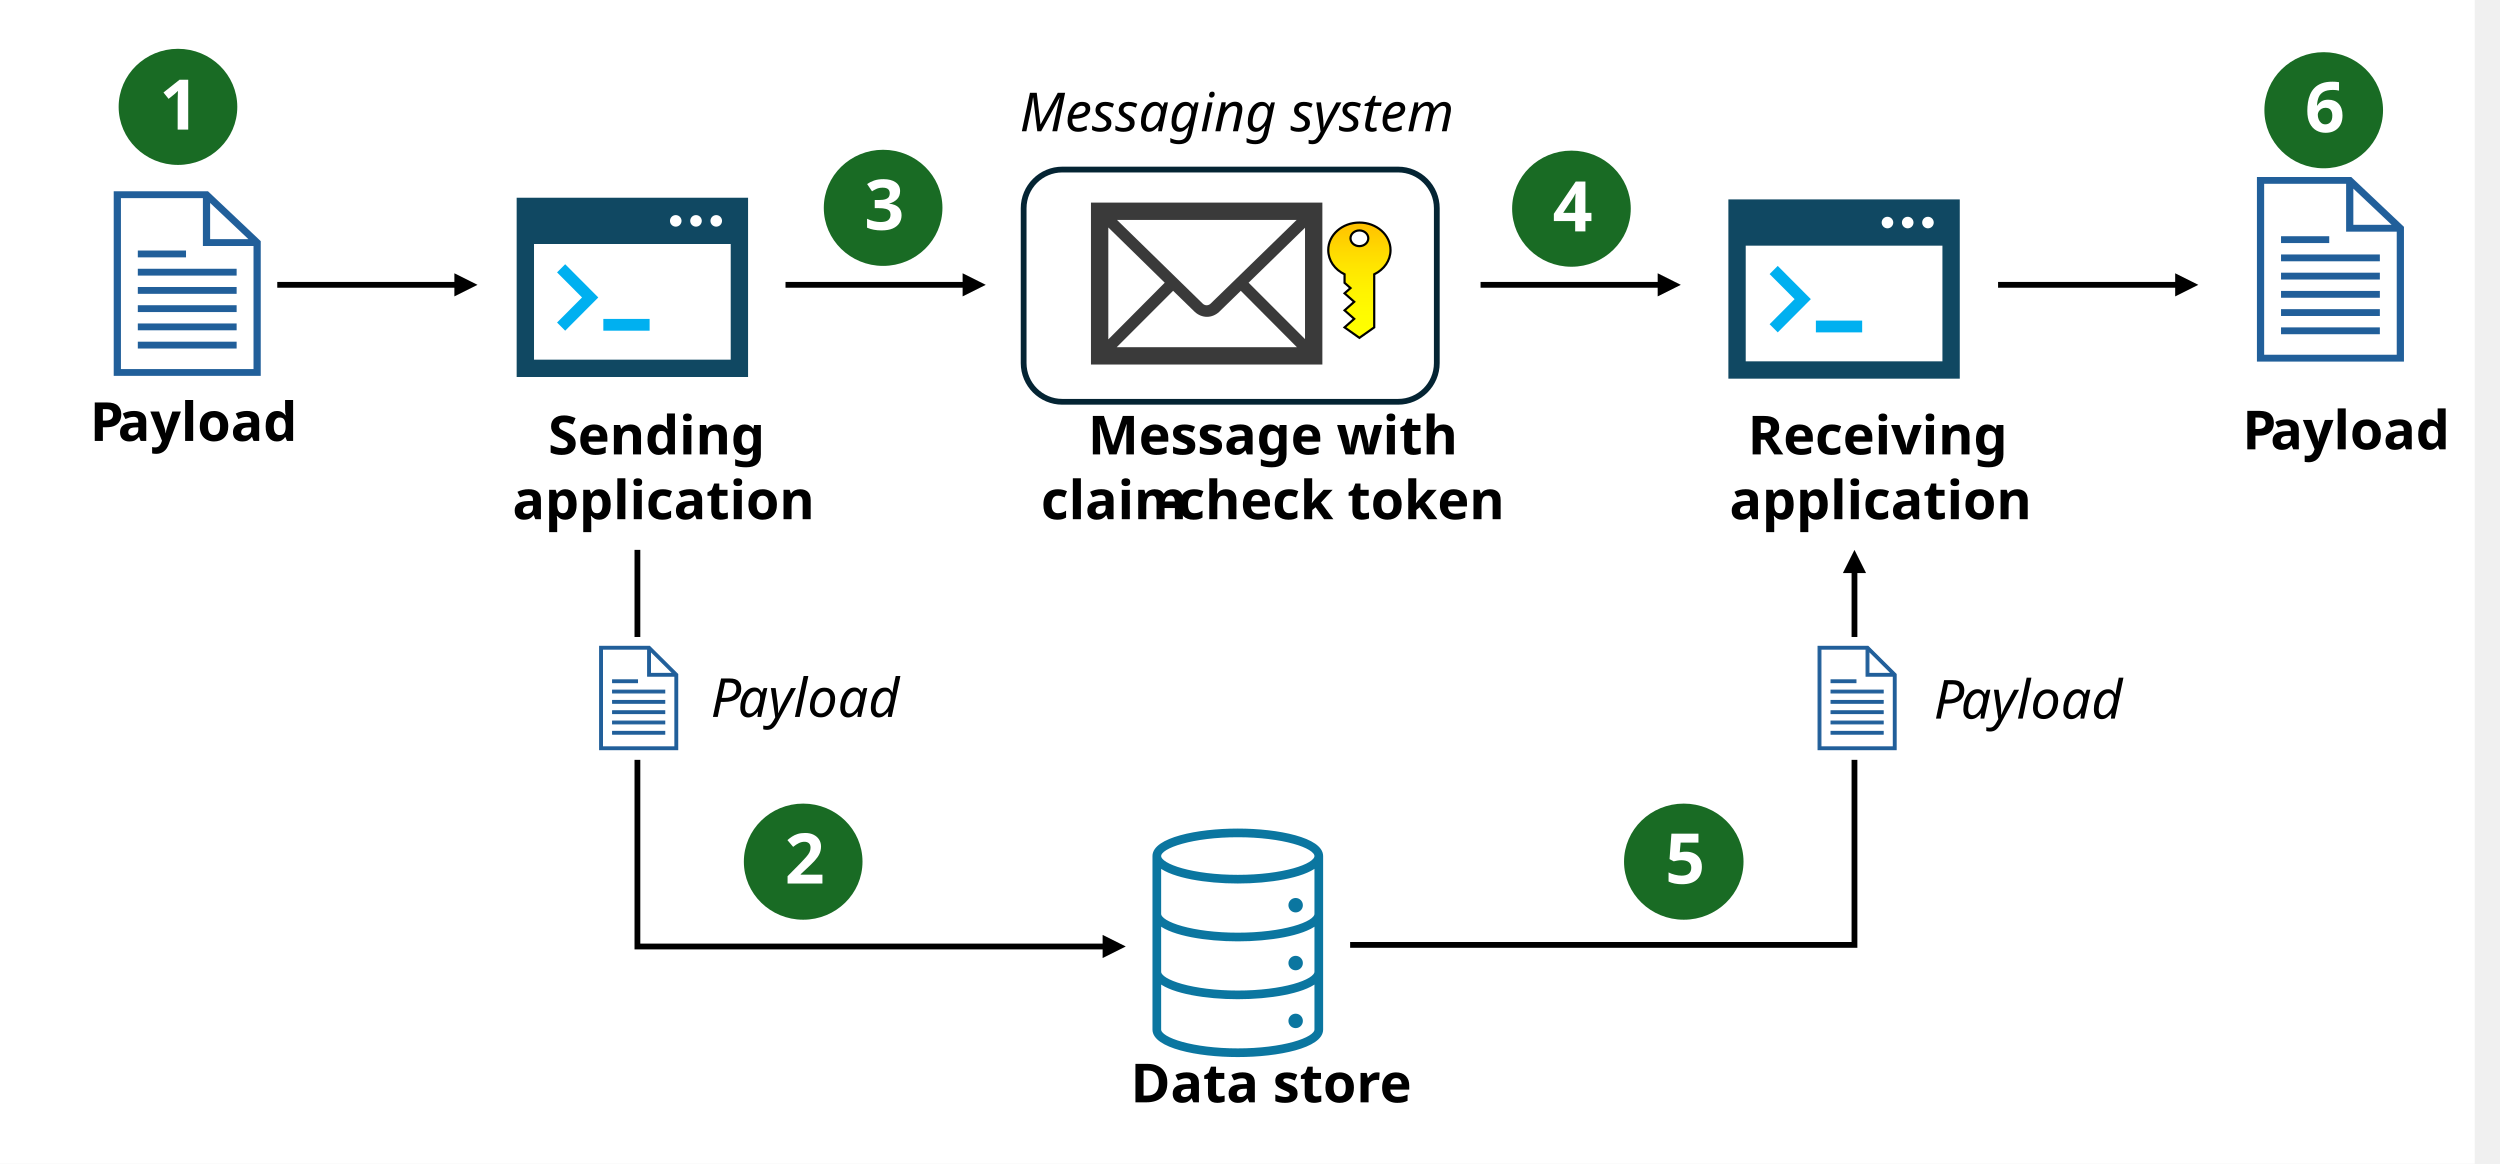
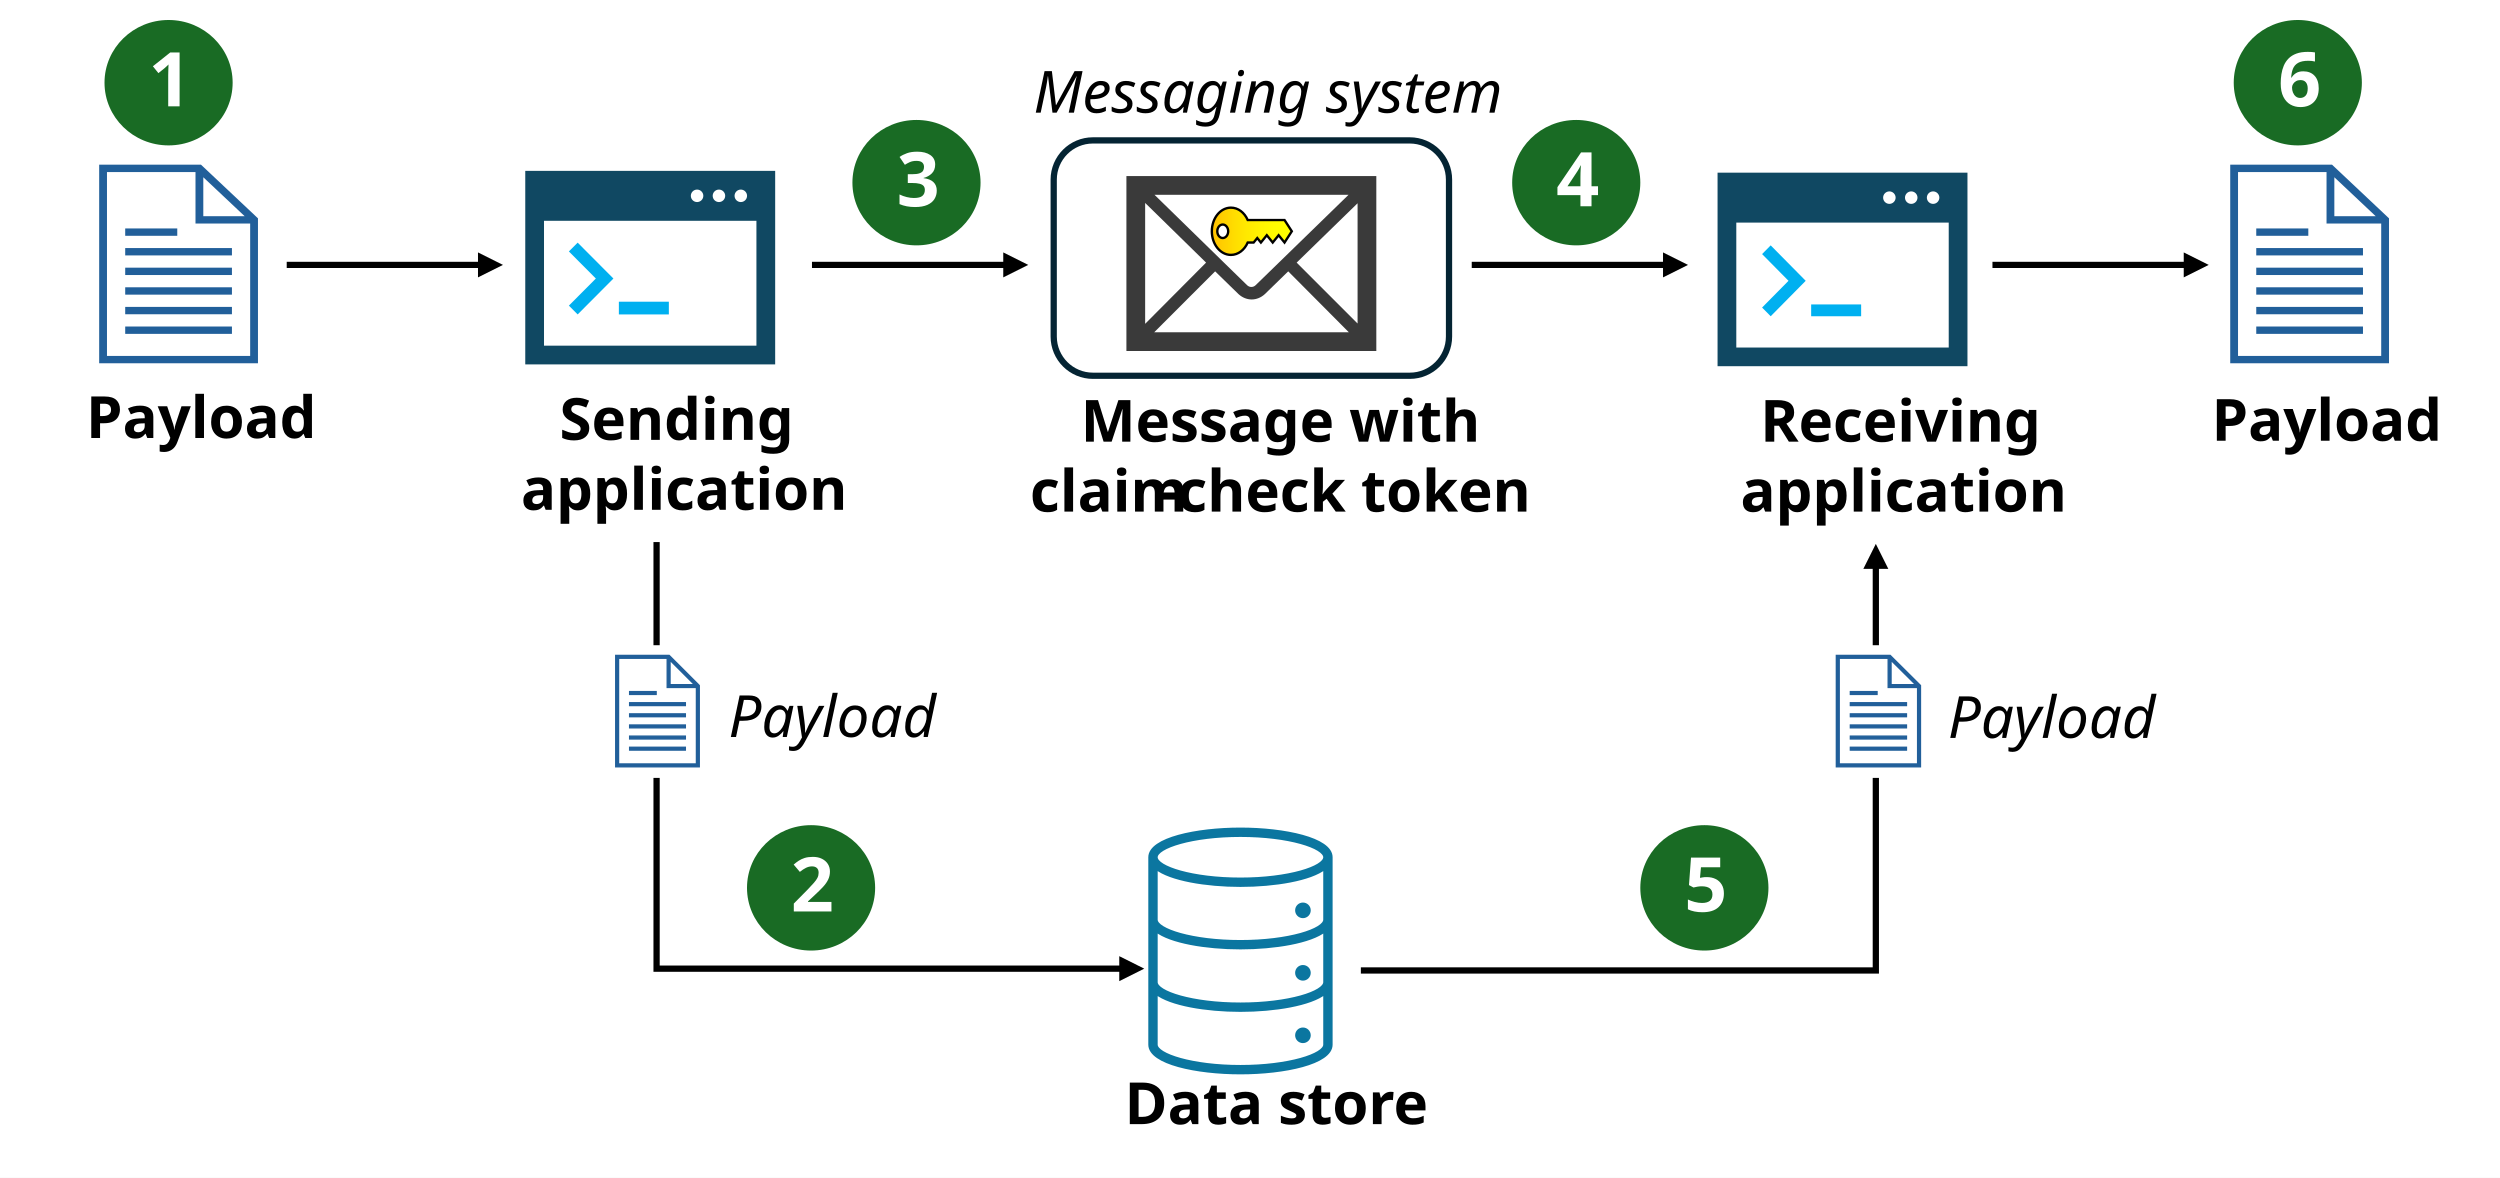
- <svg xmlns="http://www.w3.org/2000/svg" width="2971" height="1383" xml:space="preserve" overflow="hidden">
+ <svg xmlns="http://www.w3.org/2000/svg" width="2751" height="1296" xml:space="preserve" overflow="hidden">
  <defs>
    <clipPath id="clip0">
-       <rect x="749" y="688" width="2971" height="1383" />
+       <rect x="826" y="793" width="2751" height="1296" />
    </clipPath>
-     <linearGradient x1="2364.5" y1="1089.5" x2="2364.5" y2="952.5" gradientUnits="userSpaceOnUse" spreadMethod="reflect" id="fill1">
+     <linearGradient x1="2247.5" y1="1047.5" x2="2159.5" y2="1047.5" gradientUnits="userSpaceOnUse" spreadMethod="reflect" id="fill1">
      <stop offset="0" stop-color="#FFFF00" />
      <stop offset="0.016" stop-color="#FFFE00" />
      <stop offset="0.032" stop-color="#FFFE00" />
      <stop offset="0.048" stop-color="#FFFE00" />
      <stop offset="0.065" stop-color="#FFFE00" />
      <stop offset="0.081" stop-color="#FFFE00" />
      <stop offset="0.097" stop-color="#FFFE00" />
      <stop offset="0.113" stop-color="#FFFD00" />
      <stop offset="0.129" stop-color="#FFFD00" />
      <stop offset="0.145" stop-color="#FFFD00" />
      <stop offset="0.161" stop-color="#FFFC00" />
      <stop offset="0.177" stop-color="#FFFC00" />
      <stop offset="0.194" stop-color="#FFFC00" />
      <stop offset="0.21" stop-color="#FFFB00" />
      <stop offset="0.226" stop-color="#FFFB00" />
      <stop offset="0.242" stop-color="#FFFA00" />
      <stop offset="0.258" stop-color="#FFFA00" />
      <stop offset="0.274" stop-color="#FFF900" />
      <stop offset="0.29" stop-color="#FFF800" />
      <stop offset="0.306" stop-color="#FFF800" />
      <stop offset="0.323" stop-color="#FFF700" />
      <stop offset="0.339" stop-color="#FFF600" />
      <stop offset="0.355" stop-color="#FFF500" />
      <stop offset="0.371" stop-color="#FFF500" />
      <stop offset="0.387" stop-color="#FFF400" />
      <stop offset="0.403" stop-color="#FFF300" />
      <stop offset="0.419" stop-color="#FFF200" />
      <stop offset="0.435" stop-color="#FFF100" />
      <stop offset="0.452" stop-color="#FFF000" />
      <stop offset="0.468" stop-color="#FFEF00" />
      <stop offset="0.484" stop-color="#FFEE00" />
      <stop offset="0.5" stop-color="#FFED00" />
      <stop offset="0.516" stop-color="#FFEC00" />
      <stop offset="0.532" stop-color="#FFEB00" />
      <stop offset="0.548" stop-color="#FFEA00" />
      <stop offset="0.565" stop-color="#FFE900" />
      <stop offset="0.581" stop-color="#FFE800" />
      <stop offset="0.597" stop-color="#FFE700" />
      <stop offset="0.613" stop-color="#FFE500" />
      <stop offset="0.629" stop-color="#FFE400" />
      <stop offset="0.645" stop-color="#FFE300" />
      <stop offset="0.661" stop-color="#FFE100" />
      <stop offset="0.677" stop-color="#FFE000" />
      <stop offset="0.694" stop-color="#FFDF00" />
      <stop offset="0.71" stop-color="#FFDD00" />
      <stop offset="0.726" stop-color="#FFDC00" />
      <stop offset="0.742" stop-color="#FFDB00" />
      <stop offset="0.758" stop-color="#FFD900" />
      <stop offset="0.774" stop-color="#FFD800" />
      <stop offset="0.79" stop-color="#FFD600" />
      <stop offset="0.806" stop-color="#FFD400" />
      <stop offset="0.823" stop-color="#FFD300" />
      <stop offset="0.839" stop-color="#FFD100" />
      <stop offset="0.855" stop-color="#FFD000" />
      <stop offset="0.871" stop-color="#FFCE00" />
      <stop offset="0.887" stop-color="#FFCC00" />
      <stop offset="0.903" stop-color="#FFCA00" />
      <stop offset="0.919" stop-color="#FFC900" />
      <stop offset="0.935" stop-color="#FFC700" />
      <stop offset="0.952" stop-color="#FFC500" />
      <stop offset="0.968" stop-color="#FFC300" />
      <stop offset="0.984" stop-color="#FFC100" />
      <stop offset="1" stop-color="#FFC000" />
    </linearGradient>
  </defs>
-   <g clip-path="url(#clip0)" transform="translate(-749 -688)">
-     <rect x="749" y="688" width="2941" height="1383" fill="#FFFFFF" />
-     <path d="M1420.66 1081 1411 1071.3 1440.68 1041.5 1411 1011.7 1420.66 1002 1460 1041.5Z" fill="#00B0F0" fill-rule="evenodd" />
-     <path d="M1363 923 1363 1136 1638 1136 1638 923 1363 923ZM1600.19 943.613C1603.97 943.613 1607.06 946.705 1607.06 950.484 1607.06 954.263 1603.97 957.355 1600.19 957.355 1596.41 957.355 1593.31 954.263 1593.31 950.484 1593.31 946.705 1596.41 943.613 1600.19 943.613ZM1576.12 943.613C1579.91 943.613 1583 946.705 1583 950.484 1583 954.263 1579.91 957.355 1576.12 957.355 1572.34 957.355 1569.25 954.263 1569.25 950.484 1569.25 946.705 1572.34 943.613 1576.12 943.613ZM1552.06 943.613C1555.84 943.613 1558.94 946.705 1558.94 950.484 1558.94 954.263 1555.84 957.355 1552.06 957.355 1548.28 957.355 1545.19 954.263 1545.19 950.484 1545.19 946.705 1548.28 943.613 1552.06 943.613ZM1617.38 1115.39 1383.62 1115.39 1383.62 977.968 1617.38 977.968 1617.38 1115.39Z" fill="#104862" fill-rule="evenodd" />
-     <path d="M1466 1067 1521 1067 1521 1081 1466 1081Z" fill="#00B0F0" fill-rule="evenodd" />
-     <path d="M1078.5 1023.06 1293.56 1023.06 1293.56 1029.94 1078.5 1029.94ZM1288.98 1012.75 1316.48 1026.5 1288.98 1040.25Z" />
-     <path d="M1682.5 1023.06 1897.56 1023.06 1897.56 1029.94 1682.5 1029.94ZM1892.98 1012.75 1920.48 1026.5 1892.98 1040.25Z" />
-     <path d="M3123.5 1023.06 3338.56 1023.06 3338.56 1029.94 3123.5 1029.94ZM3333.98 1012.75 3361.48 1026.5 3333.98 1040.25Z" />
-     <text font-family="Calibri,Calibri_MSFontService,sans-serif" font-weight="700" font-size="64" transform="matrix(1 0 0 1 855.837 1212)">P</text>
-     <text font-family="Calibri,Calibri_MSFontService,sans-serif" font-weight="700" font-size="64" transform="matrix(1 0 0 1 888.952 1212)">ayload</text>
-     <text font-family="Calibri,Calibri_MSFontService,sans-serif" font-weight="700" font-size="64" transform="matrix(1 0 0 1 1400.46 1228)">Sending </text>
-     <text font-family="Calibri,Calibri_MSFontService,sans-serif" font-weight="700" font-size="64" transform="matrix(1 0 0 1 1357.97 1305)">application</text>
-     <path d="M2508.5 1023.06 2723.56 1023.06 2723.56 1029.94 2508.5 1029.94ZM2718.98 1012.75 2746.48 1026.5 2718.98 1040.25Z" />
-     <text font-family="Calibri,Calibri_MSFontService,sans-serif" font-weight="700" font-size="64" transform="matrix(1 0 0 1 2826.06 1228)">Receiving </text>
-     <text font-family="Calibri,Calibri_MSFontService,sans-serif" font-weight="700" font-size="64" transform="matrix(1 0 0 1 2804.29 1305)">application</text>
-     <text font-family="Calibri,Calibri_MSFontService,sans-serif" font-weight="700" font-size="64" transform="matrix(1 0 0 1 3413.93 1222)">P</text>
-     <text font-family="Calibri,Calibri_MSFontService,sans-serif" font-weight="700" font-size="64" transform="matrix(1 0 0 1 3447.05 1222)">ayload</text>
-     <path d="M890 815C890 776.892 921.564 746 960.5 746 999.436 746 1031 776.892 1031 815 1031 853.108 999.436 884 960.5 884 921.564 884 890 853.108 890 815Z" fill="#196B24" fill-rule="evenodd" />
-     <text fill="#FFFFFF" font-family="Aptos,Aptos_MSFontService,sans-serif" font-weight="700" font-size="83" transform="matrix(1 0 0 1 938.388 842)">1</text>
-     <path d="M1633 1712C1633 1673.89 1664.56 1643 1703.5 1643 1742.44 1643 1774 1673.89 1774 1712 1774 1750.11 1742.44 1781 1703.5 1781 1664.56 1781 1633 1750.11 1633 1712Z" fill="#196B24" fill-rule="evenodd" />
-     <text fill="#FFFFFF" font-family="Aptos,Aptos_MSFontService,sans-serif" font-weight="700" font-size="83" transform="matrix(1 0 0 1 1681.63 1738)">2</text>
-     <path d="M0-3.438 474.733-3.438 474.733 557.445 467.858 557.445 467.858 0 471.296 3.438 0 3.438ZM485.046 552.861 471.296 580.361 457.546 552.861Z" transform="matrix(1.83697e-16 1 1 -1.83697e-16 1506.5 1341.5)" />
-     <path d="M1728 935C1728 896.892 1759.56 866 1798.5 866 1837.44 866 1869 896.892 1869 935 1869 973.108 1837.44 1004 1798.5 1004 1759.56 1004 1728 973.108 1728 935Z" fill="#196B24" fill-rule="evenodd" />
-     <text fill="#FFFFFF" font-family="Aptos,Aptos_MSFontService,sans-serif" font-weight="700" font-size="83" transform="matrix(1 0 0 1 1776.26 961)">3</text>
-     <path d="M2546 936C2546 897.892 2577.56 867 2616.5 867 2655.44 867 2687 897.892 2687 936 2687 974.108 2655.44 1005 2616.5 1005 2577.56 1005 2546 974.108 2546 936Z" fill="#196B24" fill-rule="evenodd" />
-     <text fill="#FFFFFF" font-family="Aptos,Aptos_MSFontService,sans-serif" font-weight="700" font-size="83" transform="matrix(1 0 0 1 2594.2 963)">4</text>
-     <path d="M0-3.438 602.792-3.438 602.792 446.498 595.917 446.498 595.917 0 599.354 3.438 0 3.438ZM613.104 441.915 599.354 469.415 585.604 441.915Z" transform="matrix(1 0 0 -1 2353.5 1810.91)" />
-     <path d="M2679 1712C2679 1673.89 2710.79 1643 2750 1643 2789.21 1643 2821 1673.89 2821 1712 2821 1750.11 2789.21 1781 2750 1781 2710.79 1781 2679 1750.11 2679 1712Z" fill="#196B24" fill-rule="evenodd" />
-     <text fill="#FFFFFF" font-family="Aptos,Aptos_MSFontService,sans-serif" font-weight="700" font-size="83" transform="matrix(1 0 0 1 2727.85 1738)">5</text>
-     <path d="M2861.66 1083 2852 1073.3 2881.68 1043.5 2852 1013.7 2861.66 1004 2901 1043.5Z" fill="#00B0F0" fill-rule="evenodd" />
-     <path d="M2803 925 2803 1138 3078 1138 3078 925 2803 925ZM3040.19 945.613C3043.97 945.613 3047.06 948.705 3047.06 952.484 3047.06 956.263 3043.97 959.355 3040.19 959.355 3036.41 959.355 3033.31 956.263 3033.31 952.484 3033.31 948.705 3036.41 945.613 3040.19 945.613ZM3016.12 945.613C3019.91 945.613 3023 948.705 3023 952.484 3023 956.263 3019.91 959.355 3016.12 959.355 3012.34 959.355 3009.25 956.263 3009.25 952.484 3009.25 948.705 3012.34 945.613 3016.12 945.613ZM2992.06 945.613C2995.84 945.613 2998.94 948.705 2998.94 952.484 2998.94 956.263 2995.84 959.355 2992.06 959.355 2988.28 959.355 2985.19 956.263 2985.19 952.484 2985.19 948.705 2988.28 945.613 2992.06 945.613ZM3057.38 1117.39 2823.62 1117.39 2823.62 979.968 3057.38 979.968 3057.38 1117.39Z" fill="#104862" fill-rule="evenodd" />
-     <path d="M2907 1069 2962 1069 2962 1083 2907 1083Z" fill="#00B0F0" fill-rule="evenodd" />
-     <rect x="1455" y="1445" width="105" height="146" fill="#FFFFFF" />
+   <g clip-path="url(#clip0)" transform="translate(-826 -793)">
+     <rect x="826" y="793" width="2751" height="1296" fill="#FFFFFF" />
+     <path d="M1461.66 1139 1452 1129.3 1481.68 1099.5 1452 1069.7 1461.66 1060 1501 1099.5Z" fill="#00B0F0" fill-rule="evenodd" />
+     <path d="M1404 981 1404 1194 1679 1194 1679 981 1404 981ZM1641.19 1001.61C1644.97 1001.61 1648.06 1004.71 1648.06 1008.48 1648.06 1012.26 1644.97 1015.35 1641.19 1015.35 1637.41 1015.35 1634.31 1012.26 1634.31 1008.48 1634.31 1004.71 1637.41 1001.61 1641.19 1001.61ZM1617.12 1001.61C1620.91 1001.61 1624 1004.71 1624 1008.48 1624 1012.26 1620.91 1015.35 1617.12 1015.35 1613.34 1015.35 1610.25 1012.26 1610.25 1008.48 1610.25 1004.71 1613.34 1001.61 1617.12 1001.61ZM1593.06 1001.61C1596.84 1001.61 1599.94 1004.71 1599.94 1008.48 1599.94 1012.26 1596.84 1015.35 1593.06 1015.35 1589.28 1015.35 1586.19 1012.26 1586.19 1008.48 1586.19 1004.71 1589.28 1001.61 1593.06 1001.61ZM1658.37 1173.39 1424.62 1173.39 1424.62 1035.97 1658.37 1035.97 1658.37 1173.39Z" fill="#104862" fill-rule="evenodd" />
+     <path d="M1507 1125 1562 1125 1562 1139 1507 1139Z" fill="#00B0F0" fill-rule="evenodd" />
+     <path d="M1141.5 1081.06 1356.56 1081.06 1356.56 1087.94 1141.5 1087.94ZM1351.98 1070.75 1379.48 1084.5 1351.98 1098.25Z" />
+     <path d="M1719.5 1081.06 1934.56 1081.06 1934.56 1087.94 1719.5 1087.94ZM1929.98 1070.75 1957.48 1084.5 1929.98 1098.25Z" />
+     <path d="M3018.5 1081.06 3233.56 1081.06 3233.56 1087.94 3018.5 1087.94ZM3228.98 1070.75 3256.48 1084.5 3228.98 1098.25Z" />
+     <text font-family="Calibri,Calibri_MSFontService,sans-serif" font-weight="700" font-size="64" transform="matrix(1 0 0 1 920.677 1275)">Payload</text>
+     <text font-family="Calibri,Calibri_MSFontService,sans-serif" font-weight="700" font-size="64" transform="matrix(1 0 0 1 1441.71 1277)">Sending </text>
+     <text font-family="Calibri,Calibri_MSFontService,sans-serif" font-weight="700" font-size="64" transform="matrix(1 0 0 1 1399.23 1354)">application</text>
+     <path d="M2445.5 1081.06 2660.56 1081.06 2660.56 1087.94 2445.5 1087.94ZM2655.98 1070.75 2683.48 1084.5 2655.98 1098.25Z" />
+     <text font-family="Calibri,Calibri_MSFontService,sans-serif" font-weight="700" font-size="64" transform="matrix(1 0 0 1 2762.97 1279)">Receiving </text>
+     <text font-family="Calibri,Calibri_MSFontService,sans-serif" font-weight="700" font-size="64" transform="matrix(1 0 0 1 2741.2 1356)">application</text>
+     <text font-family="Calibri,Calibri_MSFontService,sans-serif" font-weight="700" font-size="64" transform="matrix(1 0 0 1 3259.66 1278)">Payload</text>
+     <path d="M941 884C941 845.892 972.564 815 1011.5 815 1050.44 815 1082 845.892 1082 884 1082 922.108 1050.44 953 1011.5 953 972.564 953 941 922.108 941 884Z" fill="#196B24" fill-rule="evenodd" />
+     <text fill="#FFFFFF" font-family="Aptos,Aptos_MSFontService,sans-serif" font-weight="700" font-size="83" transform="matrix(1 0 0 1 989.348 910)">1</text>
+     <path d="M1648 1770C1648 1731.89 1679.56 1701 1718.5 1701 1757.44 1701 1789 1731.89 1789 1770 1789 1808.11 1757.44 1839 1718.5 1839 1679.56 1839 1648 1808.11 1648 1770Z" fill="#196B24" fill-rule="evenodd" />
+     <text fill="#FFFFFF" font-family="Aptos,Aptos_MSFontService,sans-serif" font-weight="700" font-size="83" transform="matrix(1 0 0 1 1696.19 1796)">2</text>
+     <path d="M0-3.438 472.852-3.438 472.852 513.72 465.977 513.72 465.977 0 469.414 3.438 0 3.438ZM483.164 509.137 469.414 536.637 455.664 509.137Z" transform="matrix(1.83697e-16 1 1 -1.83697e-16 1548.5 1389.5)" />
+     <path d="M1764 994C1764 955.892 1795.56 925 1834.5 925 1873.44 925 1905 955.892 1905 994 1905 1032.11 1873.44 1063 1834.5 1063 1795.56 1063 1764 1032.11 1764 994Z" fill="#196B24" fill-rule="evenodd" />
+     <text fill="#FFFFFF" font-family="Aptos,Aptos_MSFontService,sans-serif" font-weight="700" font-size="83" transform="matrix(1 0 0 1 1812.66 1020)">3</text>
+     <path d="M2490 994C2490 955.892 2521.56 925 2560.5 925 2599.44 925 2631 955.892 2631 994 2631 1032.11 2599.44 1063 2560.5 1063 2521.56 1063 2490 1032.11 2490 994Z" fill="#196B24" fill-rule="evenodd" />
+     <text fill="#FFFFFF" font-family="Aptos,Aptos_MSFontService,sans-serif" font-weight="700" font-size="83" transform="matrix(1 0 0 1 2538.39 1020)">4</text>
+     <path d="M0-3.438 570.1-3.438 570.1 446.498 563.225 446.498 563.225 0 566.662 3.438 0 3.438ZM580.412 441.914 566.662 469.414 552.912 441.914Z" transform="matrix(1 0 0 -1 2323.5 1860.91)" />
+     <path d="M2631 1770C2631 1731.89 2662.56 1701 2701.5 1701 2740.44 1701 2772 1731.89 2772 1770 2772 1808.11 2740.44 1839 2701.5 1839 2662.56 1839 2631 1808.11 2631 1770Z" fill="#196B24" fill-rule="evenodd" />
+     <text fill="#FFFFFF" font-family="Aptos,Aptos_MSFontService,sans-serif" font-weight="700" font-size="83" transform="matrix(1 0 0 1 2679.32 1796)">5</text>
+     <path d="M2774.47 1141 2765 1131.42 2794.07 1102 2765 1072.58 2774.47 1063 2813 1102Z" fill="#00B0F0" fill-rule="evenodd" />
+     <path d="M2716 983 2716 1196 2991 1196 2991 983 2716 983ZM2953.19 1003.61C2956.97 1003.61 2960.06 1006.71 2960.06 1010.48 2960.06 1014.26 2956.97 1017.35 2953.19 1017.35 2949.41 1017.35 2946.31 1014.26 2946.31 1010.48 2946.31 1006.71 2949.41 1003.61 2953.19 1003.61ZM2929.12 1003.61C2932.91 1003.61 2936 1006.71 2936 1010.48 2936 1014.26 2932.91 1017.35 2929.12 1017.35 2925.34 1017.35 2922.25 1014.26 2922.25 1010.48 2922.25 1006.71 2925.34 1003.61 2929.12 1003.61ZM2905.06 1003.61C2908.84 1003.61 2911.94 1006.71 2911.94 1010.48 2911.94 1014.26 2908.84 1017.35 2905.06 1017.35 2901.28 1017.35 2898.19 1014.26 2898.19 1010.48 2898.19 1006.71 2901.28 1003.61 2905.06 1003.61ZM2970.38 1175.39 2736.62 1175.39 2736.62 1037.97 2970.38 1037.97 2970.38 1175.39Z" fill="#104862" fill-rule="evenodd" />
+     <path d="M2819 1128 2874 1128 2874 1141 2819 1141Z" fill="#00B0F0" fill-rule="evenodd" />
+     <rect x="1496" y="1503" width="105" height="146" fill="#FFFFFF" />
    <g>
      <g>
        <g>
-           <path d="M42.875 64.312 104.125 64.312 104.125 67.375 42.875 67.375Z" stroke="#215F9A" stroke-width="1.531" fill="#215F9A" transform="matrix(1.0068 0 0 1 1434 1444)" />
-           <path d="M42.875 52.062 71.969 52.062 71.969 55.125 42.875 55.125Z" stroke="#215F9A" stroke-width="1.531" fill="#215F9A" transform="matrix(1.0068 0 0 1 1434 1444)" />
-           <path d="M42.875 76.562 104.125 76.562 104.125 79.625 42.875 79.625Z" stroke="#215F9A" stroke-width="1.531" fill="#215F9A" transform="matrix(1.0068 0 0 1 1434 1444)" />
-           <path d="M42.875 88.812 104.125 88.812 104.125 91.875 42.875 91.875Z" stroke="#215F9A" stroke-width="1.531" fill="#215F9A" transform="matrix(1.0068 0 0 1 1434 1444)" />
-           <path d="M42.875 101.062 104.125 101.062 104.125 104.125 42.875 104.125Z" stroke="#215F9A" stroke-width="1.531" fill="#215F9A" transform="matrix(1.0068 0 0 1 1434 1444)" />
-           <path d="M42.875 113.312 104.125 113.312 104.125 116.375 42.875 116.375Z" stroke="#215F9A" stroke-width="1.531" fill="#215F9A" transform="matrix(1.0068 0 0 1 1434 1444)" />
-           <path d="M27.562 12.25 27.562 134.75 119.437 134.75 119.437 45.303 86.384 12.25ZM87.307 17.504 114.184 44.38C114.19 44.386 114.189 44.396 114.183 44.402 114.181 44.404 114.177 44.406 114.173 44.406L87.281 44.406 87.281 17.514C87.281 17.506 87.288 17.499 87.297 17.499 87.301 17.499 87.304 17.501 87.307 17.504ZM30.625 131.687 30.625 15.312 84.219 15.312 84.219 47.469 116.375 47.469 116.375 131.687Z" stroke="#215F9A" stroke-width="1.531" fill="#215F9A" transform="matrix(1.0068 0 0 1 1434 1444)" />
+           <path d="M42.875 64.312 104.125 64.312 104.125 67.375 42.875 67.375Z" stroke="#215F9A" stroke-width="1.531" fill="#215F9A" transform="matrix(1 0 0 1 1476 1502)" />
+           <path d="M42.875 52.062 71.969 52.062 71.969 55.125 42.875 55.125Z" stroke="#215F9A" stroke-width="1.531" fill="#215F9A" transform="matrix(1 0 0 1 1476 1502)" />
+           <path d="M42.875 76.562 104.125 76.562 104.125 79.625 42.875 79.625Z" stroke="#215F9A" stroke-width="1.531" fill="#215F9A" transform="matrix(1 0 0 1 1476 1502)" />
+           <path d="M42.875 88.812 104.125 88.812 104.125 91.875 42.875 91.875Z" stroke="#215F9A" stroke-width="1.531" fill="#215F9A" transform="matrix(1 0 0 1 1476 1502)" />
+           <path d="M42.875 101.062 104.125 101.062 104.125 104.125 42.875 104.125Z" stroke="#215F9A" stroke-width="1.531" fill="#215F9A" transform="matrix(1 0 0 1 1476 1502)" />
+           <path d="M42.875 113.312 104.125 113.312 104.125 116.375 42.875 116.375Z" stroke="#215F9A" stroke-width="1.531" fill="#215F9A" transform="matrix(1 0 0 1 1476 1502)" />
+           <path d="M27.562 12.25 27.562 134.75 119.437 134.75 119.437 45.303 86.384 12.25ZM87.307 17.504 114.184 44.38C114.19 44.386 114.189 44.396 114.183 44.402 114.181 44.404 114.177 44.406 114.173 44.406L87.281 44.406 87.281 17.514C87.281 17.506 87.288 17.499 87.297 17.499 87.301 17.499 87.304 17.501 87.307 17.504ZM30.625 131.687 30.625 15.312 84.219 15.312 84.219 47.469 116.375 47.469 116.375 131.687Z" stroke="#215F9A" stroke-width="1.531" fill="#215F9A" transform="matrix(1 0 0 1 1476 1502)" />
        </g>
      </g>
    </g>
-     <path d="M2358.33 1046.69 2346.88 1056.81 2358.33 1066.93 2346.88 1077.05 2364.5 1089.5 2382.12 1077.05 2382.12 1013.99C2393.75 1008.39 2401.5 997.648 2401.5 985.193 2401.5 967.134 2384.94 952.5 2364.5 952.5 2344.06 952.5 2327.5 967.134 2327.5 985.193 2327.5 997.648 2335.25 1008.39 2346.88 1013.99L2346.88 1024.11 2353.93 1030.34 2346.88 1036.57 2358.33 1046.69ZM2353.93 971.182C2353.93 966.044 2358.69 961.841 2364.5 961.841 2370.31 961.841 2375.07 966.044 2375.07 971.182 2375.07 976.319 2370.31 980.523 2364.5 980.523 2358.69 980.523 2353.93 976.319 2353.93 971.182Z" stroke="#000000" stroke-width="2.614" stroke-miterlimit="8" fill="url(#fill1)" fill-rule="evenodd" />
-     <text font-family="Calibri,Calibri_MSFontService,sans-serif" font-weight="700" font-size="64" transform="matrix(1 0 0 1 2041.96 1228)">Message with </text>
-     <text font-family="Calibri,Calibri_MSFontService,sans-serif" font-weight="700" font-size="64" transform="matrix(1 0 0 1 1986.09 1305)">claim</text>
-     <text font-family="Calibri,Calibri_MSFontService,sans-serif" font-weight="700" font-size="64" transform="matrix(1 0 0 1 2128.74 1305)">-</text>
-     <text font-family="Calibri,Calibri_MSFontService,sans-serif" font-weight="700" font-size="64" transform="matrix(1 0 0 1 2148.22 1305)">check token</text>
+     <path d="M2220 1051.83 2226.5 1059.88 2233 1051.83 2239.5 1059.88 2247.5 1047.5 2239.5 1035.12 2199 1035.12C2195.4 1026.95 2188.5 1021.5 2180.5 1021.5 2168.9 1021.5 2159.5 1033.14 2159.5 1047.5 2159.5 1061.86 2168.9 1073.5 2180.5 1073.5 2188.5 1073.5 2195.4 1068.05 2199 1059.88L2205.5 1059.88 2209.5 1054.93 2213.5 1059.88 2220 1051.83ZM2171.5 1054.93C2168.2 1054.93 2165.5 1051.59 2165.5 1047.5 2165.5 1043.41 2168.2 1040.07 2171.5 1040.07 2174.8 1040.07 2177.5 1043.41 2177.5 1047.5 2177.5 1051.59 2174.8 1054.93 2171.5 1054.93Z" stroke="#000000" stroke-width="2.614" stroke-miterlimit="8" fill="url(#fill1)" fill-rule="evenodd" />
+     <text font-family="Calibri,Calibri_MSFontService,sans-serif" font-weight="700" font-size="64" transform="matrix(1 0 0 1 2015.27 1279)">Message with </text>
+     <text font-family="Calibri,Calibri_MSFontService,sans-serif" font-weight="700" font-size="64" transform="matrix(1 0 0 1 1959.4 1356)">claim</text>
+     <text font-family="Calibri,Calibri_MSFontService,sans-serif" font-weight="700" font-size="64" transform="matrix(1 0 0 1 2102.05 1356)">-</text>
+     <text font-family="Calibri,Calibri_MSFontService,sans-serif" font-weight="700" font-size="64" transform="matrix(1 0 0 1 2121.53 1356)">check token</text>
    <g>
      <g>
        <g>
-           <path d="M2045.5 928.75 2045.5 1121.25 2320.5 1121.25 2320.5 928.75 2045.5 928.75ZM2187.81 1048.72C2185.06 1051.47 2180.94 1051.47 2178.19 1048.72L2076.44 949.375 2289.91 949.375 2187.81 1048.72ZM2133.16 1023.97 2066.12 1091.34 2066.12 958.313 2133.16 1023.97ZM2143.13 1033.59 2168.91 1058.69C2173.03 1062.47 2178.19 1064.53 2183.34 1064.53 2188.5 1064.53 2193.66 1062.47 2197.78 1058.69L2223.56 1033.59 2290.25 1100.62 2076.09 1100.62 2143.13 1033.59ZM2232.84 1023.97 2299.88 958.656 2299.88 1091 2232.84 1023.97Z" fill="#3A3A3A" />
+           <path d="M2065.5 986.75 2065.5 1179.25 2340.5 1179.25 2340.5 986.75 2065.5 986.75ZM2207.81 1106.72C2205.06 1109.47 2200.94 1109.47 2198.19 1106.72L2096.44 1007.38 2309.91 1007.38 2207.81 1106.72ZM2153.16 1081.97 2086.12 1149.34 2086.12 1016.31 2153.16 1081.97ZM2163.13 1091.59 2188.91 1116.69C2193.03 1120.47 2198.19 1122.53 2203.34 1122.53 2208.5 1122.53 2213.66 1120.47 2217.78 1116.69L2243.56 1091.59 2310.25 1158.63 2096.09 1158.63 2163.13 1091.59ZM2252.84 1081.97 2319.88 1016.66 2319.88 1149 2252.84 1081.97Z" fill="#3A3A3A" />
        </g>
      </g>
    </g>
-     <rect x="2903" y="1445" width="105" height="146" fill="#FFFFFF" />
+     <rect x="2839" y="1503" width="106" height="146" fill="#FFFFFF" />
    <g>
      <g>
        <g>
-           <path d="M42.875 64.312 104.125 64.312 104.125 67.375 42.875 67.375Z" stroke="#215F9A" stroke-width="1.531" fill="#215F9A" transform="matrix(1.00681 0 0 1 2882 1444)" />
-           <path d="M42.875 52.062 71.969 52.062 71.969 55.125 42.875 55.125Z" stroke="#215F9A" stroke-width="1.531" fill="#215F9A" transform="matrix(1.00681 0 0 1 2882 1444)" />
-           <path d="M42.875 76.562 104.125 76.562 104.125 79.625 42.875 79.625Z" stroke="#215F9A" stroke-width="1.531" fill="#215F9A" transform="matrix(1.00681 0 0 1 2882 1444)" />
-           <path d="M42.875 88.812 104.125 88.812 104.125 91.875 42.875 91.875Z" stroke="#215F9A" stroke-width="1.531" fill="#215F9A" transform="matrix(1.00681 0 0 1 2882 1444)" />
-           <path d="M42.875 101.062 104.125 101.062 104.125 104.125 42.875 104.125Z" stroke="#215F9A" stroke-width="1.531" fill="#215F9A" transform="matrix(1.00681 0 0 1 2882 1444)" />
-           <path d="M42.875 113.312 104.125 113.312 104.125 116.375 42.875 116.375Z" stroke="#215F9A" stroke-width="1.531" fill="#215F9A" transform="matrix(1.00681 0 0 1 2882 1444)" />
-           <path d="M27.562 12.25 27.562 134.75 119.437 134.75 119.437 45.303 86.384 12.25ZM87.307 17.504 114.184 44.38C114.19 44.386 114.189 44.396 114.183 44.402 114.181 44.404 114.177 44.406 114.173 44.406L87.281 44.406 87.281 17.514C87.281 17.506 87.288 17.499 87.297 17.499 87.301 17.499 87.304 17.501 87.307 17.504ZM30.625 131.687 30.625 15.312 84.219 15.312 84.219 47.469 116.375 47.469 116.375 131.687Z" stroke="#215F9A" stroke-width="1.531" fill="#215F9A" transform="matrix(1.00681 0 0 1 2882 1444)" />
+           <path d="M42.875 64.313 104.125 64.313 104.125 67.375 42.875 67.375Z" stroke="#215F9A" stroke-width="1.531" fill="#215F9A" transform="matrix(1.0068 0 0 1 2819 1502)" />
+           <path d="M42.875 52.062 71.969 52.062 71.969 55.125 42.875 55.125Z" stroke="#215F9A" stroke-width="1.531" fill="#215F9A" transform="matrix(1.0068 0 0 1 2819 1502)" />
+           <path d="M42.875 76.563 104.125 76.563 104.125 79.625 42.875 79.625Z" stroke="#215F9A" stroke-width="1.531" fill="#215F9A" transform="matrix(1.0068 0 0 1 2819 1502)" />
+           <path d="M42.875 88.813 104.125 88.813 104.125 91.875 42.875 91.875Z" stroke="#215F9A" stroke-width="1.531" fill="#215F9A" transform="matrix(1.0068 0 0 1 2819 1502)" />
+           <path d="M42.875 101.063 104.125 101.063 104.125 104.125 42.875 104.125Z" stroke="#215F9A" stroke-width="1.531" fill="#215F9A" transform="matrix(1.0068 0 0 1 2819 1502)" />
+           <path d="M42.875 113.313 104.125 113.313 104.125 116.375 42.875 116.375Z" stroke="#215F9A" stroke-width="1.531" fill="#215F9A" transform="matrix(1.0068 0 0 1 2819 1502)" />
+           <path d="M27.562 12.25 27.562 134.75 119.438 134.75 119.438 45.304 86.384 12.25ZM87.307 17.504 114.184 44.38C114.19 44.386 114.19 44.396 114.184 44.402 114.181 44.405 114.177 44.406 114.173 44.406L87.281 44.406 87.281 17.515C87.281 17.506 87.288 17.499 87.297 17.499 87.301 17.499 87.305 17.501 87.307 17.504ZM30.625 131.688 30.625 15.312 84.219 15.312 84.219 47.469 116.375 47.469 116.375 131.688Z" stroke="#215F9A" stroke-width="1.531" fill="#215F9A" transform="matrix(1.0068 0 0 1 2819 1502)" />
        </g>
      </g>
    </g>
-     <rect x="3418" y="880" width="197" height="258" fill="#FFFFFF" />
+     <rect x="3268" y="955" width="197" height="258" fill="#FFFFFF" />
    <g>
      <g>
        <g>
-           <path d="M75.833 113.75 184.167 113.75 184.167 119.167 75.833 119.167Z" stroke="#215F9A" stroke-width="2.708" fill="#215F9A" transform="matrix(1.05769 0 0 1 3381 878)" />
-           <path d="M75.833 92.083 127.292 92.083 127.292 97.5 75.833 97.5Z" stroke="#215F9A" stroke-width="2.708" fill="#215F9A" transform="matrix(1.05769 0 0 1 3381 878)" />
-           <path d="M75.833 135.417 184.167 135.417 184.167 140.833 75.833 140.833Z" stroke="#215F9A" stroke-width="2.708" fill="#215F9A" transform="matrix(1.05769 0 0 1 3381 878)" />
-           <path d="M75.833 157.083 184.167 157.083 184.167 162.5 75.833 162.5Z" stroke="#215F9A" stroke-width="2.708" fill="#215F9A" transform="matrix(1.05769 0 0 1 3381 878)" />
-           <path d="M75.833 178.75 184.167 178.75 184.167 184.167 75.833 184.167Z" stroke="#215F9A" stroke-width="2.708" fill="#215F9A" transform="matrix(1.05769 0 0 1 3381 878)" />
-           <path d="M75.833 200.417 184.167 200.417 184.167 205.834 75.833 205.834Z" stroke="#215F9A" stroke-width="2.708" fill="#215F9A" transform="matrix(1.05769 0 0 1 3381 878)" />
-           <path d="M48.75 21.667 48.75 238.334 211.25 238.334 211.25 80.129 152.788 21.667ZM154.421 30.959 201.958 78.496C201.968 78.506 201.968 78.524 201.958 78.534 201.952 78.539 201.946 78.542 201.939 78.542L154.375 78.542 154.375 30.978C154.375 30.963 154.388 30.951 154.402 30.951 154.41 30.951 154.416 30.954 154.421 30.959ZM54.167 232.917 54.167 27.083 148.958 27.083 148.958 83.958 205.834 83.958 205.834 232.917Z" stroke="#215F9A" stroke-width="2.708" fill="#215F9A" transform="matrix(1.05769 0 0 1 3381 878)" />
+           <path d="M75.542 113.313 183.458 113.313 183.458 118.708 75.542 118.708Z" stroke="#215F9A" stroke-width="2.698" fill="#215F9A" transform="matrix(1.06178 0 0 1 3230 954)" />
+           <path d="M75.542 91.729 126.802 91.729 126.802 97.125 75.542 97.125Z" stroke="#215F9A" stroke-width="2.698" fill="#215F9A" transform="matrix(1.06178 0 0 1 3230 954)" />
+           <path d="M75.542 134.896 183.458 134.896 183.458 140.292 75.542 140.292Z" stroke="#215F9A" stroke-width="2.698" fill="#215F9A" transform="matrix(1.06178 0 0 1 3230 954)" />
+           <path d="M75.542 156.479 183.458 156.479 183.458 161.875 75.542 161.875Z" stroke="#215F9A" stroke-width="2.698" fill="#215F9A" transform="matrix(1.06178 0 0 1 3230 954)" />
+           <path d="M75.542 178.063 183.458 178.063 183.458 183.458 75.542 183.458Z" stroke="#215F9A" stroke-width="2.698" fill="#215F9A" transform="matrix(1.06178 0 0 1 3230 954)" />
+           <path d="M75.542 199.646 183.458 199.646 183.458 205.042 75.542 205.042Z" stroke="#215F9A" stroke-width="2.698" fill="#215F9A" transform="matrix(1.06178 0 0 1 3230 954)" />
+           <path d="M48.562 21.583 48.562 237.417 210.438 237.417 210.438 79.821 152.2 21.583ZM153.827 30.84 201.181 78.194C201.192 78.204 201.191 78.222 201.181 78.232 201.176 78.237 201.169 78.24 201.162 78.24L153.781 78.24 153.781 30.859C153.782 30.844 153.794 30.832 153.809 30.832 153.816 30.832 153.822 30.835 153.827 30.84ZM53.958 232.021 53.958 26.979 148.386 26.979 148.386 83.635 205.042 83.635 205.042 232.021Z" stroke="#215F9A" stroke-width="2.698" fill="#215F9A" transform="matrix(1.06178 0 0 1 3230 954)" />
        </g>
      </g>
    </g>
-     <text font-family="Calibri,Calibri_MSFontService,sans-serif" font-style="italic" font-weight="400" font-size="64" transform="matrix(1 0 0 1 1593.62 1540)">P</text>
-     <text font-family="Calibri,Calibri_MSFontService,sans-serif" font-style="italic" font-weight="400" font-size="64" transform="matrix(1 0 0 1 1625.69 1540)">ayload</text>
+     <text font-family="Calibri,Calibri_MSFontService,sans-serif" font-style="italic" font-weight="400" font-size="64" transform="matrix(1 0 0 1 1627.6 1604)">Payload</text>
    <g>
      <g>
        <g>
-           <path d="M2319.69 1911.56 2319.69 1705.31C2319.69 1685.22 2268.33 1674.38 2220 1674.38 2171.67 1674.38 2120.31 1685.22 2120.31 1705.31L2120.31 1911.56C2120.31 1931.66 2171.67 1942.5 2220 1942.5 2268.33 1942.5 2319.69 1931.66 2319.69 1911.56ZM2220 1681.25C2273.12 1681.25 2312.81 1693.97 2312.81 1705.31 2312.81 1716.66 2273.12 1729.38 2220 1729.38 2166.88 1729.38 2127.19 1716.66 2127.19 1705.31 2127.19 1693.97 2166.88 1681.25 2220 1681.25ZM2127.19 1717.21C2142.76 1729.65 2182.3 1736.25 2220 1736.25 2257.7 1736.25 2297.24 1729.65 2312.81 1717.21L2312.81 1774.06C2312.81 1785.41 2273.12 1798.12 2220 1798.12 2166.88 1798.12 2127.19 1785.41 2127.19 1774.06ZM2127.19 1785.96C2142.76 1798.4 2182.3 1805 2220 1805 2257.7 1805 2297.24 1798.4 2312.81 1785.96L2312.81 1842.81C2312.81 1854.16 2273.12 1866.88 2220 1866.88 2166.88 1866.88 2127.19 1854.16 2127.19 1842.81ZM2127.19 1911.56 2127.19 1854.71C2142.76 1867.15 2182.3 1873.75 2220 1873.75 2257.7 1873.75 2297.24 1867.15 2312.81 1854.71L2312.81 1911.56C2312.81 1922.91 2273.12 1935.62 2220 1935.62 2166.88 1935.62 2127.19 1922.91 2127.19 1911.56Z" stroke="#0B76A0" stroke-width="3.438" fill="#0B76A0" />
-           <path d="M2295.62 1763.75C2295.62 1767.55 2292.55 1770.62 2288.75 1770.62 2284.95 1770.62 2281.88 1767.55 2281.88 1763.75 2281.88 1759.95 2284.95 1756.88 2288.75 1756.88 2292.55 1756.88 2295.62 1759.95 2295.62 1763.75Z" stroke="#0B76A0" stroke-width="3.438" fill="#0B76A0" />
-           <path d="M2295.62 1832.5C2295.62 1836.3 2292.55 1839.38 2288.75 1839.38 2284.95 1839.38 2281.88 1836.3 2281.88 1832.5 2281.88 1828.7 2284.95 1825.62 2288.75 1825.62 2292.55 1825.62 2295.62 1828.7 2295.62 1832.5Z" stroke="#0B76A0" stroke-width="3.438" fill="#0B76A0" />
-           <path d="M2295.62 1901.25C2295.62 1905.05 2292.55 1908.12 2288.75 1908.12 2284.95 1908.12 2281.88 1905.05 2281.88 1901.25 2281.88 1897.45 2284.95 1894.38 2288.75 1894.38 2292.55 1894.38 2295.62 1897.45 2295.62 1901.25Z" stroke="#0B76A0" stroke-width="3.438" fill="#0B76A0" />
+           <path d="M2290.69 1942.56 2290.69 1736.31C2290.69 1716.22 2239.33 1705.38 2191 1705.38 2142.67 1705.38 2091.31 1716.22 2091.31 1736.31L2091.31 1942.56C2091.31 1962.66 2142.67 1973.5 2191 1973.5 2239.33 1973.5 2290.69 1962.66 2290.69 1942.56ZM2191 1712.25C2244.12 1712.25 2283.81 1724.97 2283.81 1736.31 2283.81 1747.66 2244.12 1760.38 2191 1760.38 2137.88 1760.38 2098.19 1747.66 2098.19 1736.31 2098.19 1724.97 2137.88 1712.25 2191 1712.25ZM2098.19 1748.21C2113.76 1760.65 2153.3 1767.25 2191 1767.25 2228.7 1767.25 2268.24 1760.65 2283.81 1748.21L2283.81 1805.06C2283.81 1816.41 2244.12 1829.12 2191 1829.12 2137.88 1829.12 2098.19 1816.41 2098.19 1805.06ZM2098.19 1816.96C2113.76 1829.4 2153.3 1836 2191 1836 2228.7 1836 2268.24 1829.4 2283.81 1816.96L2283.81 1873.81C2283.81 1885.16 2244.12 1897.88 2191 1897.88 2137.88 1897.88 2098.19 1885.16 2098.19 1873.81ZM2098.19 1942.56 2098.19 1885.71C2113.76 1898.15 2153.3 1904.75 2191 1904.75 2228.7 1904.75 2268.24 1898.15 2283.81 1885.71L2283.81 1942.56C2283.81 1953.91 2244.12 1966.62 2191 1966.62 2137.88 1966.62 2098.19 1953.91 2098.19 1942.56Z" stroke="#0B76A0" stroke-width="3.438" fill="#0B76A0" />
+           <path d="M2266.62 1794.75C2266.62 1798.55 2263.55 1801.62 2259.75 1801.62 2255.95 1801.62 2252.88 1798.55 2252.88 1794.75 2252.88 1790.95 2255.95 1787.88 2259.75 1787.88 2263.55 1787.88 2266.62 1790.95 2266.62 1794.75Z" stroke="#0B76A0" stroke-width="3.438" fill="#0B76A0" />
+           <path d="M2266.62 1863.5C2266.62 1867.3 2263.55 1870.38 2259.75 1870.38 2255.95 1870.38 2252.88 1867.3 2252.88 1863.5 2252.88 1859.7 2255.95 1856.62 2259.75 1856.62 2263.55 1856.62 2266.62 1859.7 2266.62 1863.5Z" stroke="#0B76A0" stroke-width="3.438" fill="#0B76A0" />
+           <path d="M2266.62 1932.25C2266.62 1936.05 2263.55 1939.12 2259.75 1939.12 2255.95 1939.12 2252.88 1936.05 2252.88 1932.25 2252.88 1928.45 2255.95 1925.38 2259.75 1925.38 2263.55 1925.38 2266.62 1928.45 2266.62 1932.25Z" stroke="#0B76A0" stroke-width="3.438" fill="#0B76A0" />
        </g>
      </g>
    </g>
-     <text font-family="Calibri,Calibri_MSFontService,sans-serif" font-weight="700" font-size="64" transform="matrix(1 0 0 1 2092.59 1998)">Data store</text>
-     <text font-family="Calibri,Calibri_MSFontService,sans-serif" font-style="italic" font-weight="400" font-size="64" transform="matrix(1 0 0 1 3047.1 1542)">P</text>
-     <text font-family="Calibri,Calibri_MSFontService,sans-serif" font-style="italic" font-weight="400" font-size="64" transform="matrix(1 0 0 1 3079.17 1542)">ayload</text>
-     <path d="M1965.5 935.501C1965.5 910.096 1986.1 889.5 2011.5 889.5L2410.5 889.5C2435.9 889.5 2456.5 910.096 2456.5 935.501L2456.5 1119.5C2456.5 1144.9 2435.9 1165.5 2410.5 1165.5L2011.5 1165.5C1986.1 1165.5 1965.5 1144.9 1965.5 1119.5Z" stroke="#042433" stroke-width="6.875" stroke-miterlimit="8" fill="none" fill-rule="evenodd" />
-     <text font-family="Calibri,Calibri_MSFontService,sans-serif" font-style="italic" font-weight="400" font-size="64" transform="matrix(1 0 0 1 1960.79 844)">Messaging system</text>
-     <rect x="871" y="897" width="197" height="258" fill="#FFFFFF" />
+     <text font-family="Calibri,Calibri_MSFontService,sans-serif" font-weight="700" font-size="64" transform="matrix(1 0 0 1 2063.47 2030)">Data store</text>
+     <text font-family="Calibri,Calibri_MSFontService,sans-serif" font-style="italic" font-weight="400" font-size="64" transform="matrix(1 0 0 1 2969.45 1605)">Payload</text>
+     <path d="M1985.5 990.667C1985.5 966.827 2004.83 947.5 2028.67 947.5L2377.33 947.5C2401.17 947.5 2420.5 966.827 2420.5 990.667L2420.5 1163.33C2420.5 1187.17 2401.17 1206.5 2377.33 1206.5L2028.67 1206.5C2004.83 1206.5 1985.5 1187.17 1985.5 1163.33Z" stroke="#042433" stroke-width="6.875" stroke-miterlimit="8" fill="none" fill-rule="evenodd" />
+     <text font-family="Calibri,Calibri_MSFontService,sans-serif" font-style="italic" font-weight="400" font-size="64" transform="matrix(1 0 0 1 1963.21 917)">Messaging system</text>
+     <rect x="922" y="955" width="197" height="258" fill="#FFFFFF" />
    <g>
      <g>
        <g>
-           <path d="M75.833 113.75 184.167 113.75 184.167 119.167 75.833 119.167Z" stroke="#215F9A" stroke-width="2.708" fill="#215F9A" transform="matrix(1.05769 0 0 1 834 895)" />
-           <path d="M75.833 92.083 127.292 92.083 127.292 97.5 75.833 97.5Z" stroke="#215F9A" stroke-width="2.708" fill="#215F9A" transform="matrix(1.05769 0 0 1 834 895)" />
-           <path d="M75.833 135.417 184.167 135.417 184.167 140.833 75.833 140.833Z" stroke="#215F9A" stroke-width="2.708" fill="#215F9A" transform="matrix(1.05769 0 0 1 834 895)" />
-           <path d="M75.833 157.083 184.167 157.083 184.167 162.5 75.833 162.5Z" stroke="#215F9A" stroke-width="2.708" fill="#215F9A" transform="matrix(1.05769 0 0 1 834 895)" />
-           <path d="M75.833 178.75 184.167 178.75 184.167 184.167 75.833 184.167Z" stroke="#215F9A" stroke-width="2.708" fill="#215F9A" transform="matrix(1.05769 0 0 1 834 895)" />
-           <path d="M75.833 200.417 184.167 200.417 184.167 205.833 75.833 205.833Z" stroke="#215F9A" stroke-width="2.708" fill="#215F9A" transform="matrix(1.05769 0 0 1 834 895)" />
-           <path d="M48.75 21.667 48.75 238.333 211.25 238.333 211.25 80.129 152.788 21.667ZM154.421 30.959 201.958 78.496C201.968 78.506 201.968 78.523 201.957 78.534 201.952 78.539 201.946 78.542 201.939 78.542L154.375 78.542 154.375 30.978C154.375 30.963 154.387 30.951 154.402 30.951 154.409 30.951 154.416 30.954 154.421 30.959ZM54.167 232.917 54.167 27.083 148.958 27.083 148.958 83.958 205.833 83.958 205.833 232.917Z" stroke="#215F9A" stroke-width="2.708" fill="#215F9A" transform="matrix(1.05769 0 0 1 834 895)" />
+           <path d="M75.542 113.313 183.458 113.313 183.458 118.708 75.542 118.708Z" stroke="#215F9A" stroke-width="2.698" fill="#215F9A" transform="matrix(1.06178 0 0 1 885 954)" />
+           <path d="M75.542 91.729 126.802 91.729 126.802 97.125 75.542 97.125Z" stroke="#215F9A" stroke-width="2.698" fill="#215F9A" transform="matrix(1.06178 0 0 1 885 954)" />
+           <path d="M75.542 134.896 183.458 134.896 183.458 140.292 75.542 140.292Z" stroke="#215F9A" stroke-width="2.698" fill="#215F9A" transform="matrix(1.06178 0 0 1 885 954)" />
+           <path d="M75.542 156.479 183.458 156.479 183.458 161.875 75.542 161.875Z" stroke="#215F9A" stroke-width="2.698" fill="#215F9A" transform="matrix(1.06178 0 0 1 885 954)" />
+           <path d="M75.542 178.063 183.458 178.063 183.458 183.458 75.542 183.458Z" stroke="#215F9A" stroke-width="2.698" fill="#215F9A" transform="matrix(1.06178 0 0 1 885 954)" />
+           <path d="M75.542 199.646 183.458 199.646 183.458 205.042 75.542 205.042Z" stroke="#215F9A" stroke-width="2.698" fill="#215F9A" transform="matrix(1.06178 0 0 1 885 954)" />
+           <path d="M48.562 21.583 48.562 237.417 210.438 237.417 210.438 79.821 152.2 21.583ZM153.827 30.84 201.181 78.194C201.192 78.204 201.191 78.222 201.181 78.232 201.176 78.237 201.169 78.24 201.162 78.24L153.781 78.24 153.781 30.859C153.782 30.844 153.794 30.832 153.809 30.832 153.816 30.832 153.822 30.835 153.827 30.84ZM53.958 232.021 53.958 26.979 148.386 26.979 148.386 83.635 205.042 83.635 205.042 232.021Z" stroke="#215F9A" stroke-width="2.698" fill="#215F9A" transform="matrix(1.06178 0 0 1 885 954)" />
        </g>
      </g>
    </g>
-     <path d="M3440 819C3440 780.892 3471.56 750 3510.5 750 3549.44 750 3581 780.892 3581 819 3581 857.108 3549.44 888 3510.5 888 3471.56 888 3440 857.108 3440 819Z" fill="#196B24" fill-rule="evenodd" />
-     <text fill="#FFFFFF" font-family="Aptos,Aptos_MSFontService,sans-serif" font-weight="700" font-size="83" transform="matrix(1 0 0 1 3488.1 845)">6</text>
+     <path d="M3284 884C3284 845.892 3315.56 815 3354.5 815 3393.44 815 3425 845.892 3425 884 3425 922.108 3393.44 953 3354.5 953 3315.56 953 3284 922.108 3284 884Z" fill="#196B24" fill-rule="evenodd" />
+     <text fill="#FFFFFF" font-family="Aptos,Aptos_MSFontService,sans-serif" font-weight="700" font-size="83" transform="matrix(1 0 0 1 3332.79 910)">6</text>
  </g>
</svg>
